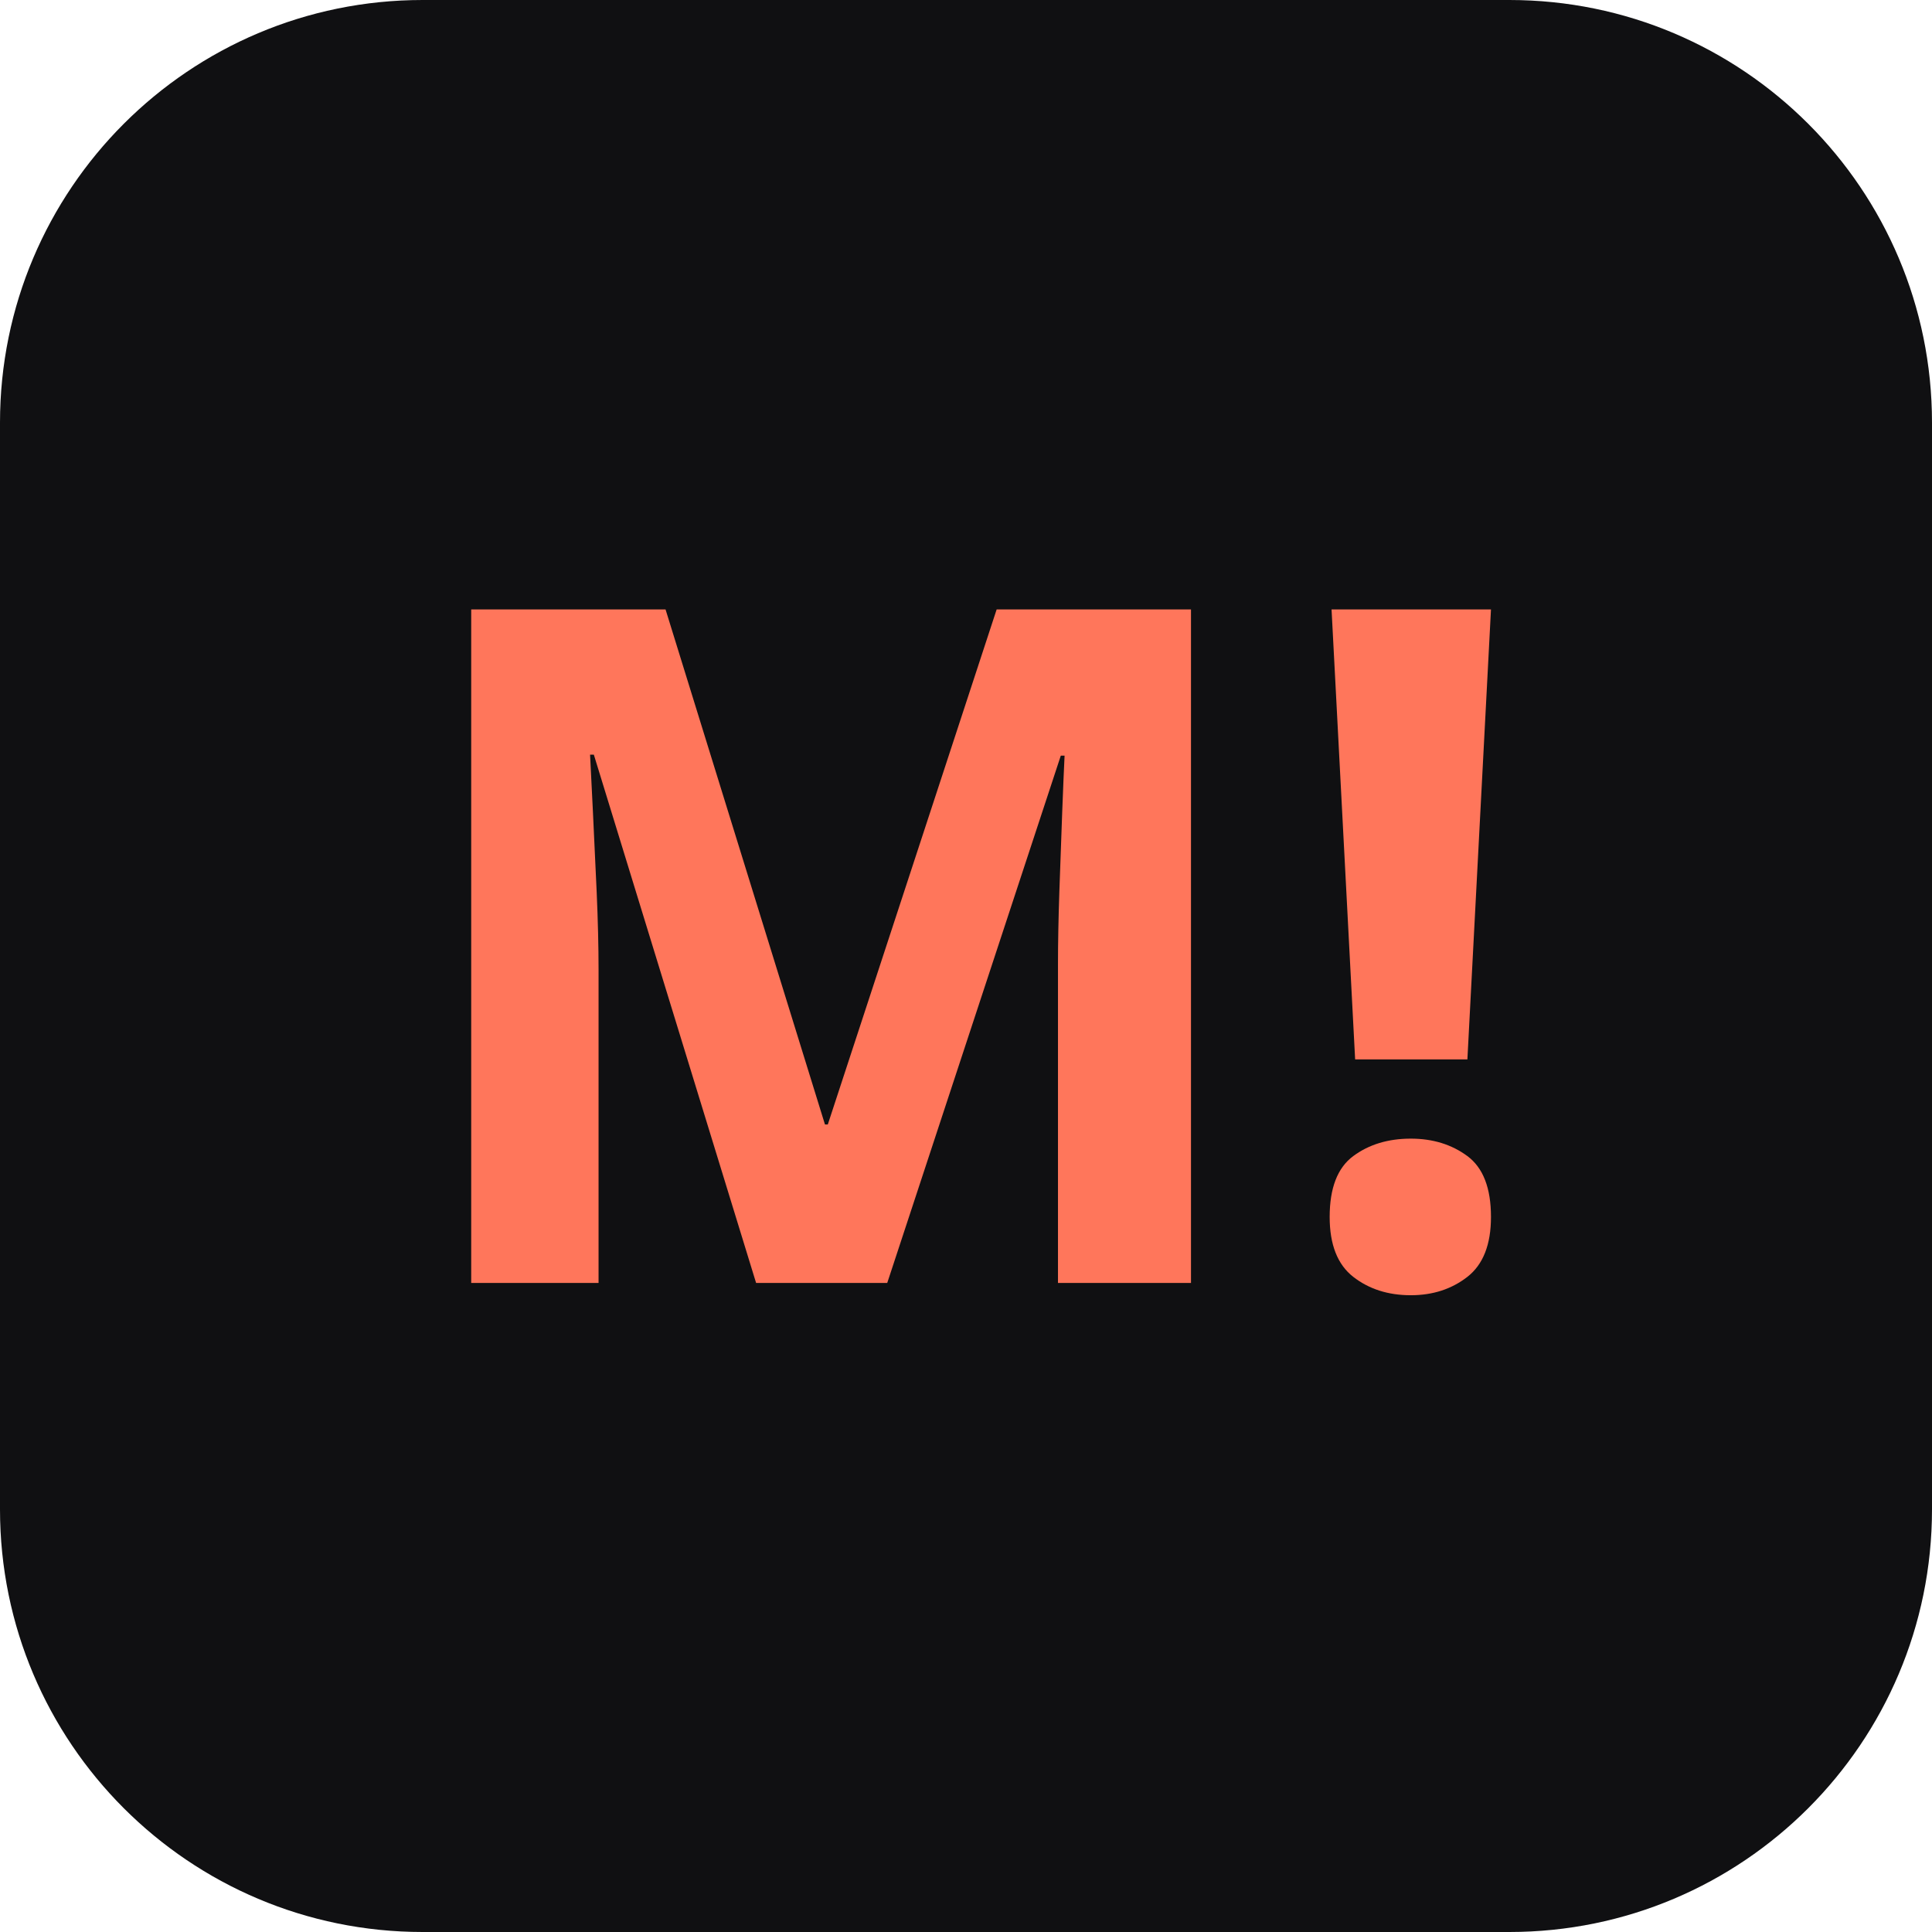
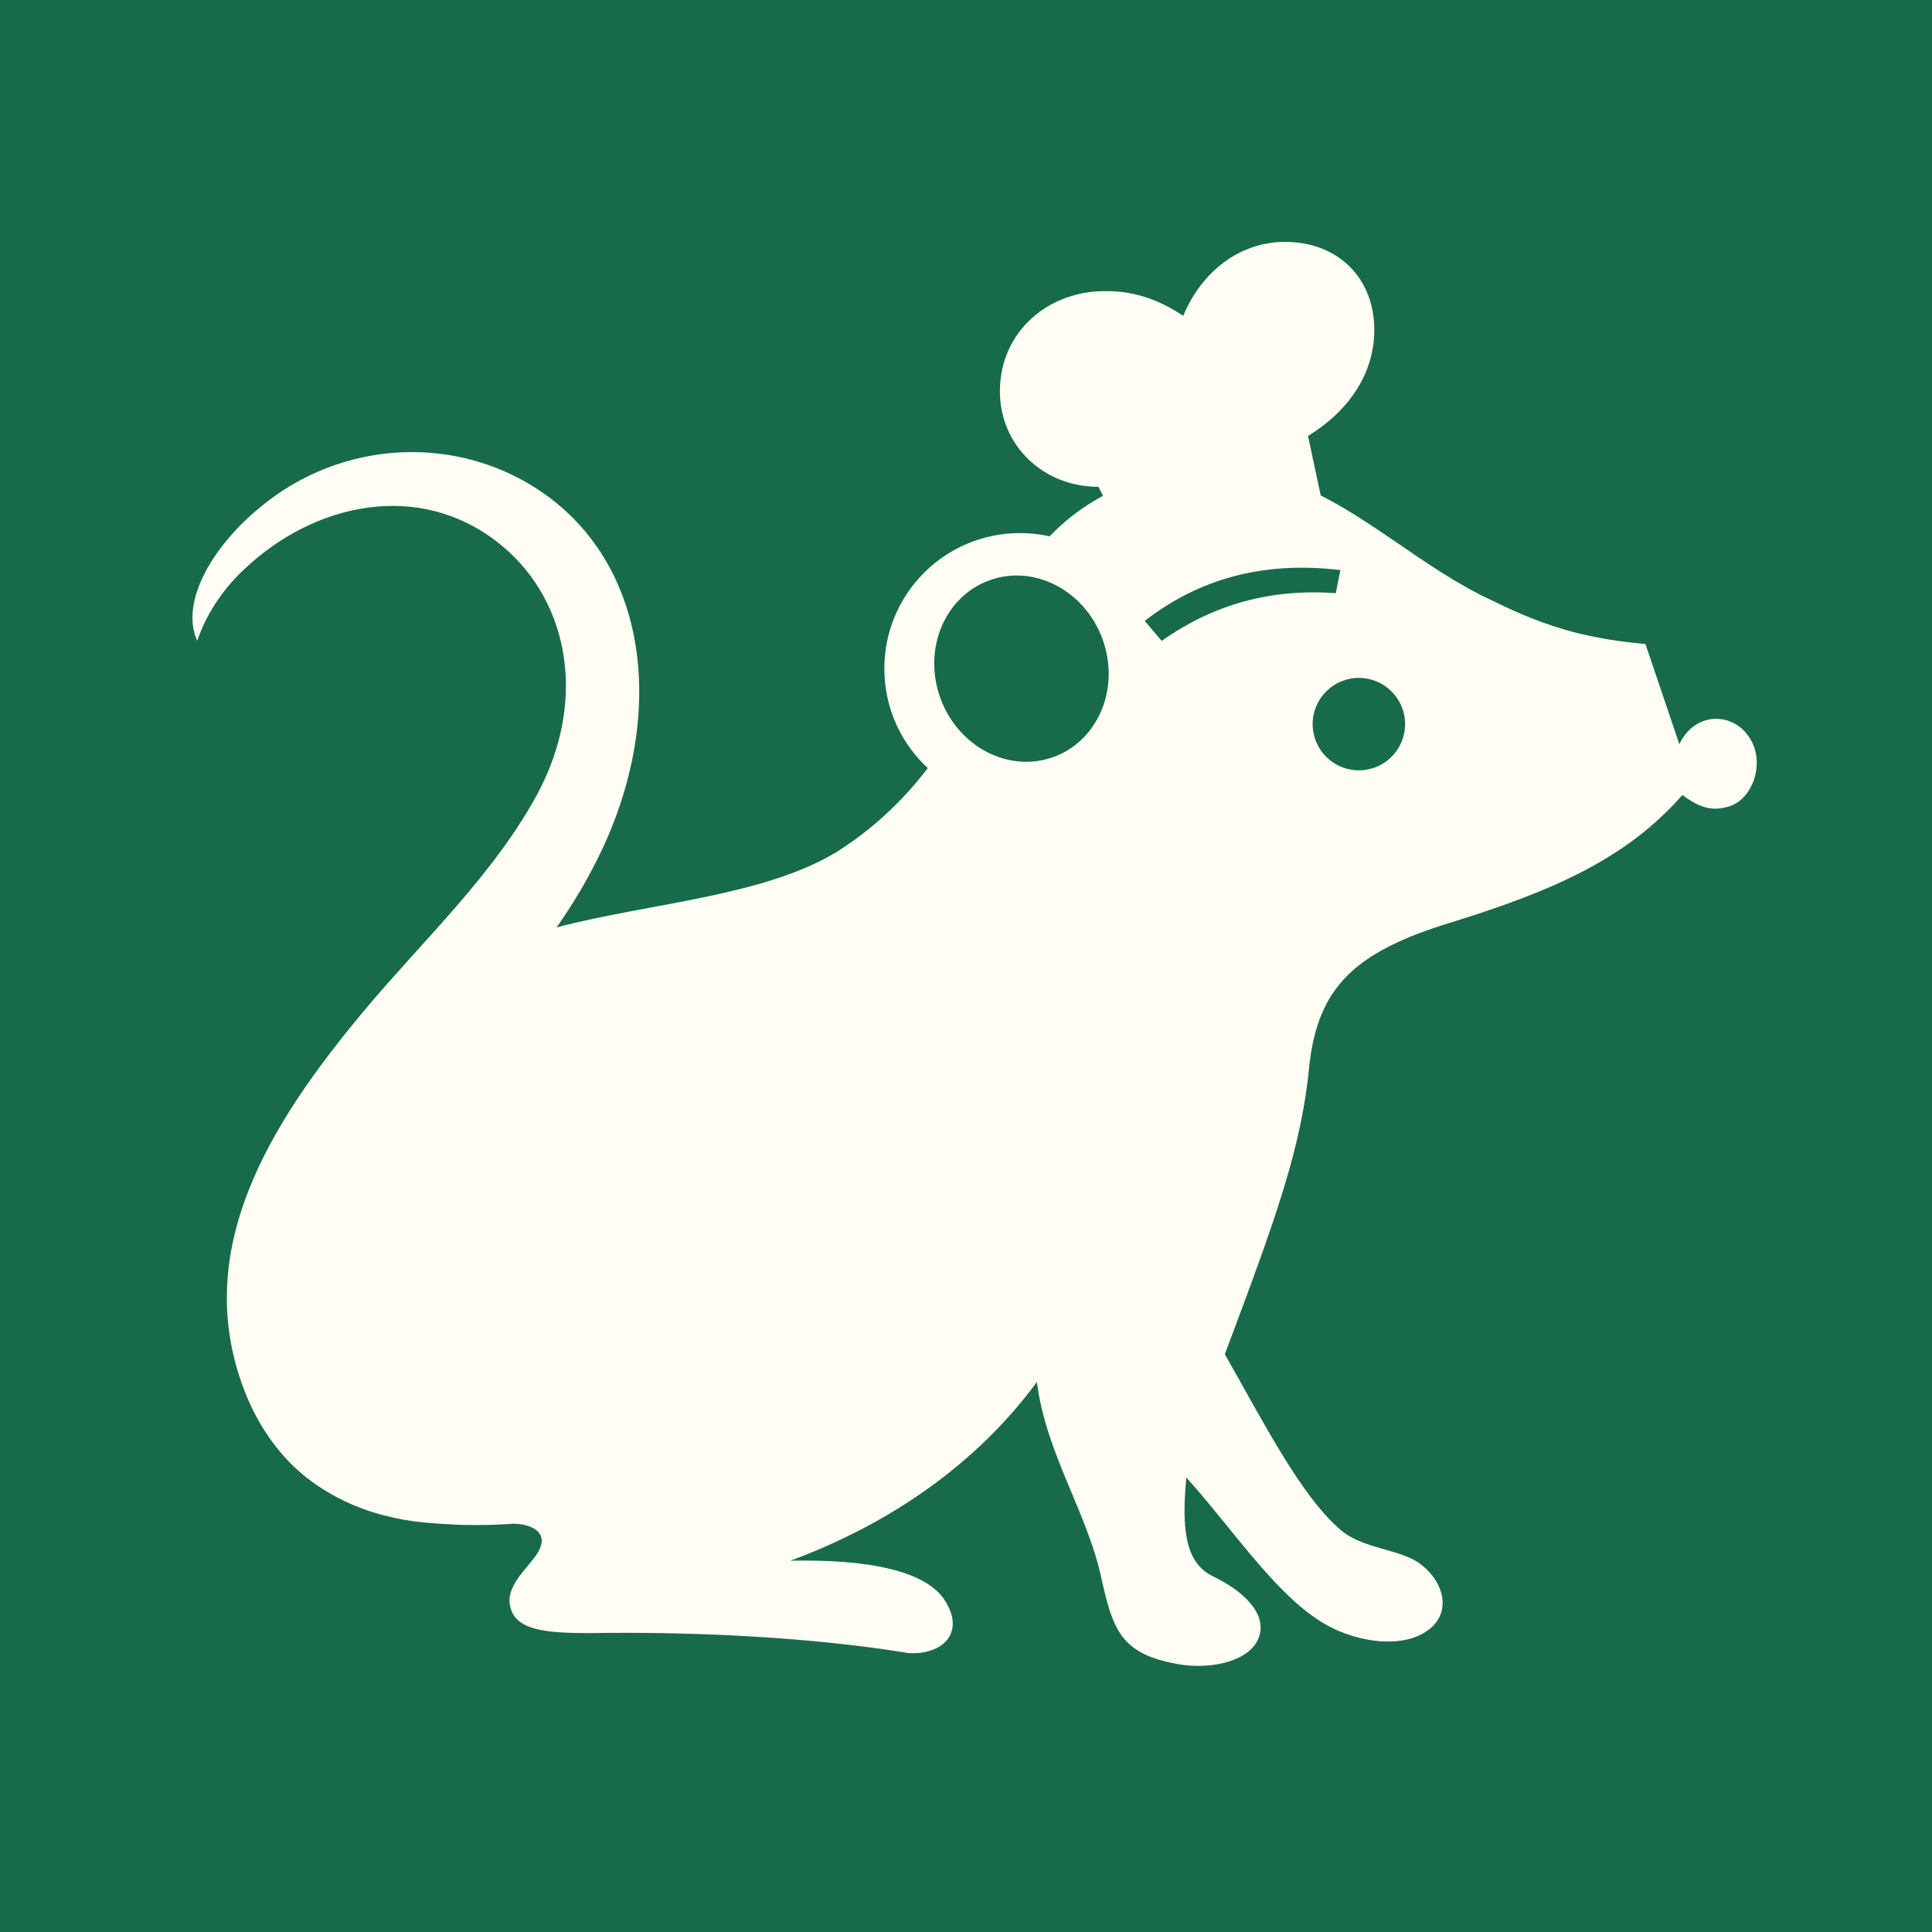
- <svg xmlns="http://www.w3.org/2000/svg" viewBox="0 0 512 512">
-   <rect width="512" height="512" rx="112" fill="#101012" />
-   <text x="256" y="340" text-anchor="middle" font-family="sans-serif" font-weight="bold" font-size="250" fill="#ff765b">M!</text>
+ <svg xmlns="http://www.w3.org/2000/svg" viewBox="0 0 1254 1254" role="img" aria-labelledby="title">
+   <rect width="1254" height="1254" fill="#176b4a" />
+   <g fill="#fffdf4">
+     <path d="M351 982c-82 20-160-1-191-76-38-93 15-177 78-252 37-44 83-87 111-139 34-64 18-129-26-163-51-40-119-26-165 18-15 14-25 31-30 46-12-27 13-64 40-86 53-45 130-49 186-9 71 51 78 153 31 242-31 60-82 108-124 157-51 60-75 126-62 178 11 44 60 67 130 52z" />
+     <path d="M1090 483c10-21 34-21 45-5 12 17 2 43-15 46-11 3-20-2-28-8-36 41-83 62-151 83-62 19-85 42-91 91-5 55-22 101-55 189 25 44 49 91 74 113 15 14 41 13 54 24 16 13 18 32 4 42-17 13-50 8-72-7-29-19-57-61-85-92-3 33-1 55 17 64 19 9 36 24 30 40-6 16-34 22-58 16-32-7-37-23-44-54-9-43-36-81-42-128-39 53-95 92-160 116 49-1 89 6 101 27 12 20-2 34-24 33-67-11-145-14-207-13-30 0-49-2-52-18-3-14 15-27 19-36 6-12-6-17-17-17-129 9-191-52-178-168 12-110 88-187 206-219 61-16 134-20 182-49 38-24 68-59 88-103 8-18 15-43 25-64 10-24 30-47 56-62 45-26 89-25 128-10 45 17 83 55 129 76 38 19 66 25 99 28z" />
+     <circle cx="662" cy="434" r="88" />
+     <path d="M755 396c-16-29-30-56-42-80-36 0-64-27-64-62 0-39 32-66 70-65 18 0 34 6 49 16 12-29 37-48 66-48 35 0 58 24 58 57 0 29-17 53-43 69l19 89c-44-2-80 7-113 24z" />
+   </g>
+   <ellipse cx="663" cy="434" rx="56" ry="61" transform="rotate(-20 663 434)" fill="#176b4a" />
+   <path d="M743 403c35-27 76-39 127-33l-3 15c-42-3-79 7-113 31z" fill="#176b4a" />
+   <circle cx="882" cy="470" r="30" fill="#176b4a" />
</svg>
